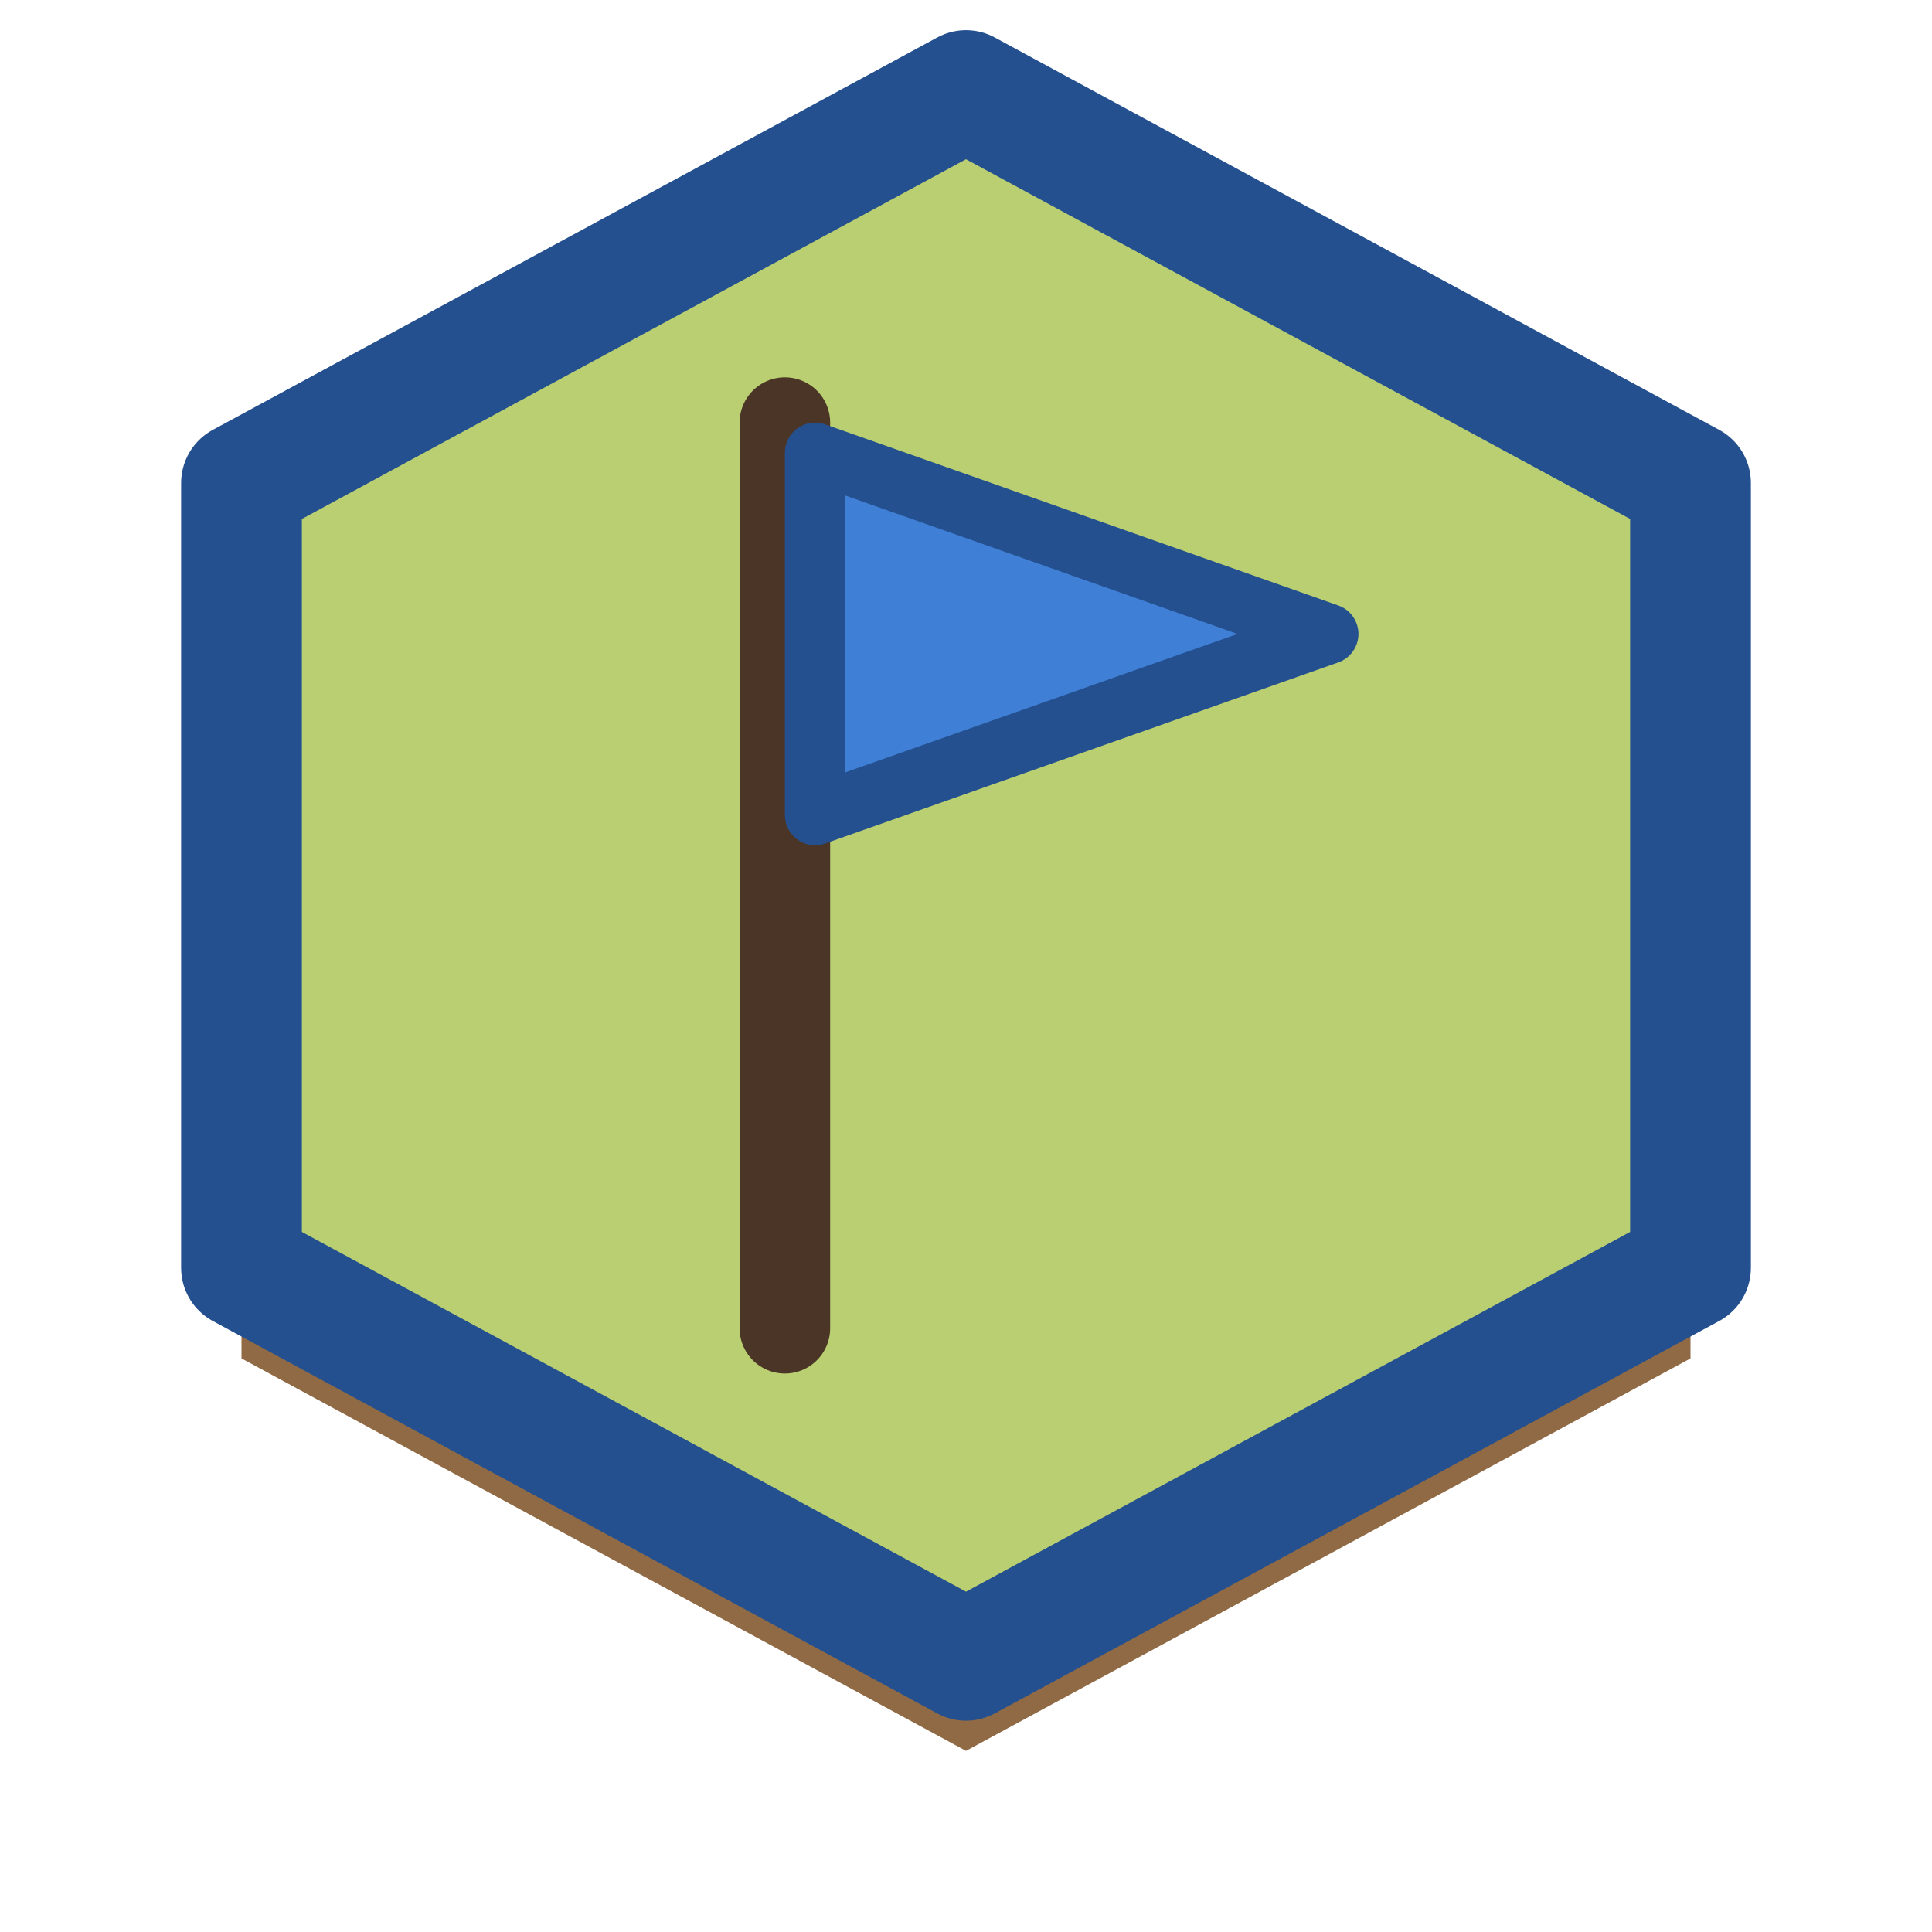
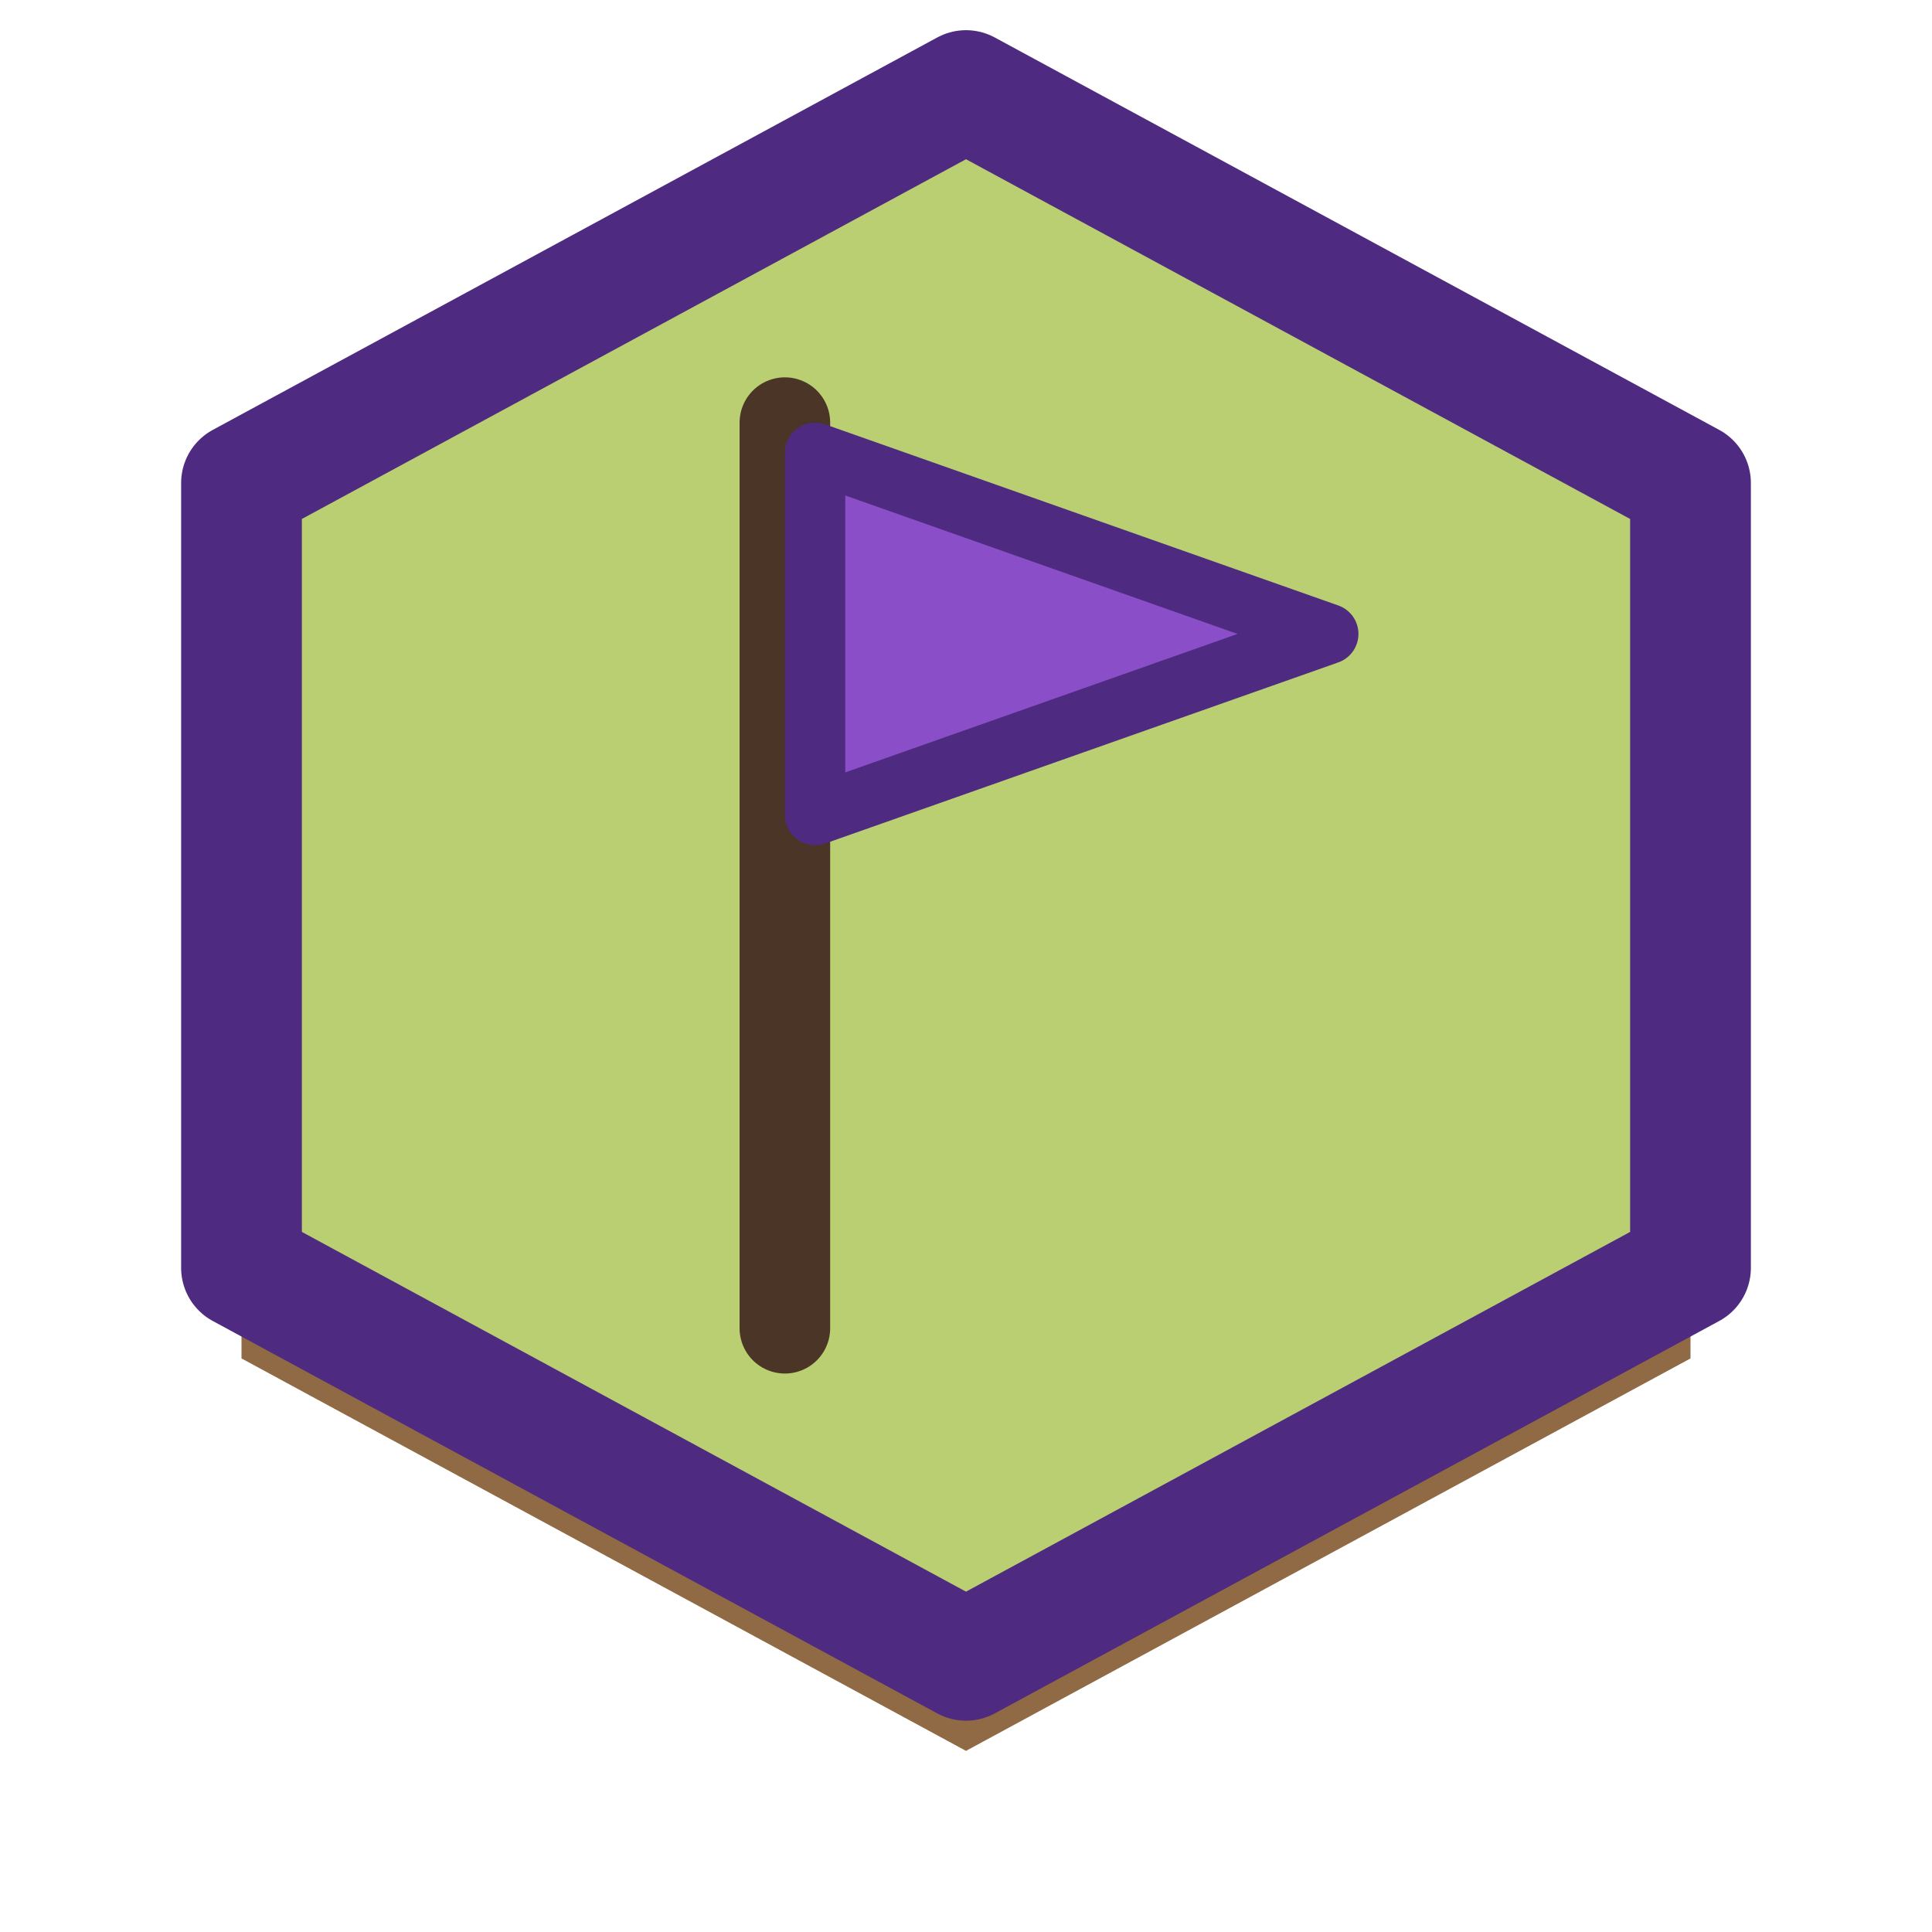
<svg xmlns="http://www.w3.org/2000/svg" viewBox="0 0 64 64">
  <polygon points="32,6 56,19 56,45 32,58 8,45 8,19" fill="#8f6a45" />
-   <polygon points="32,3 56,16 56,42 32,55 8,42 8,16" fill="#b9cf72" stroke="#24508f" stroke-width="4" stroke-linejoin="round" />
+   <polygon points="32,3 56,16 56,42 32,55 8,42 8,16" fill="#b9cf72" stroke="#4e2a80" stroke-width="4" stroke-linejoin="round" />
  <line x1="26" y1="44" x2="26" y2="14" stroke="#4a3526" stroke-width="3" stroke-linecap="round" />
-   <path d="M27 15 L44 21 L27 27 Z" fill="#3f7fd6" stroke="#24508f" stroke-width="2" stroke-linejoin="round" />
+   <path d="M27 15 L44 21 L27 27 Z" fill="#8a4fc8" stroke="#4e2a80" stroke-width="2" stroke-linejoin="round" />
</svg>
